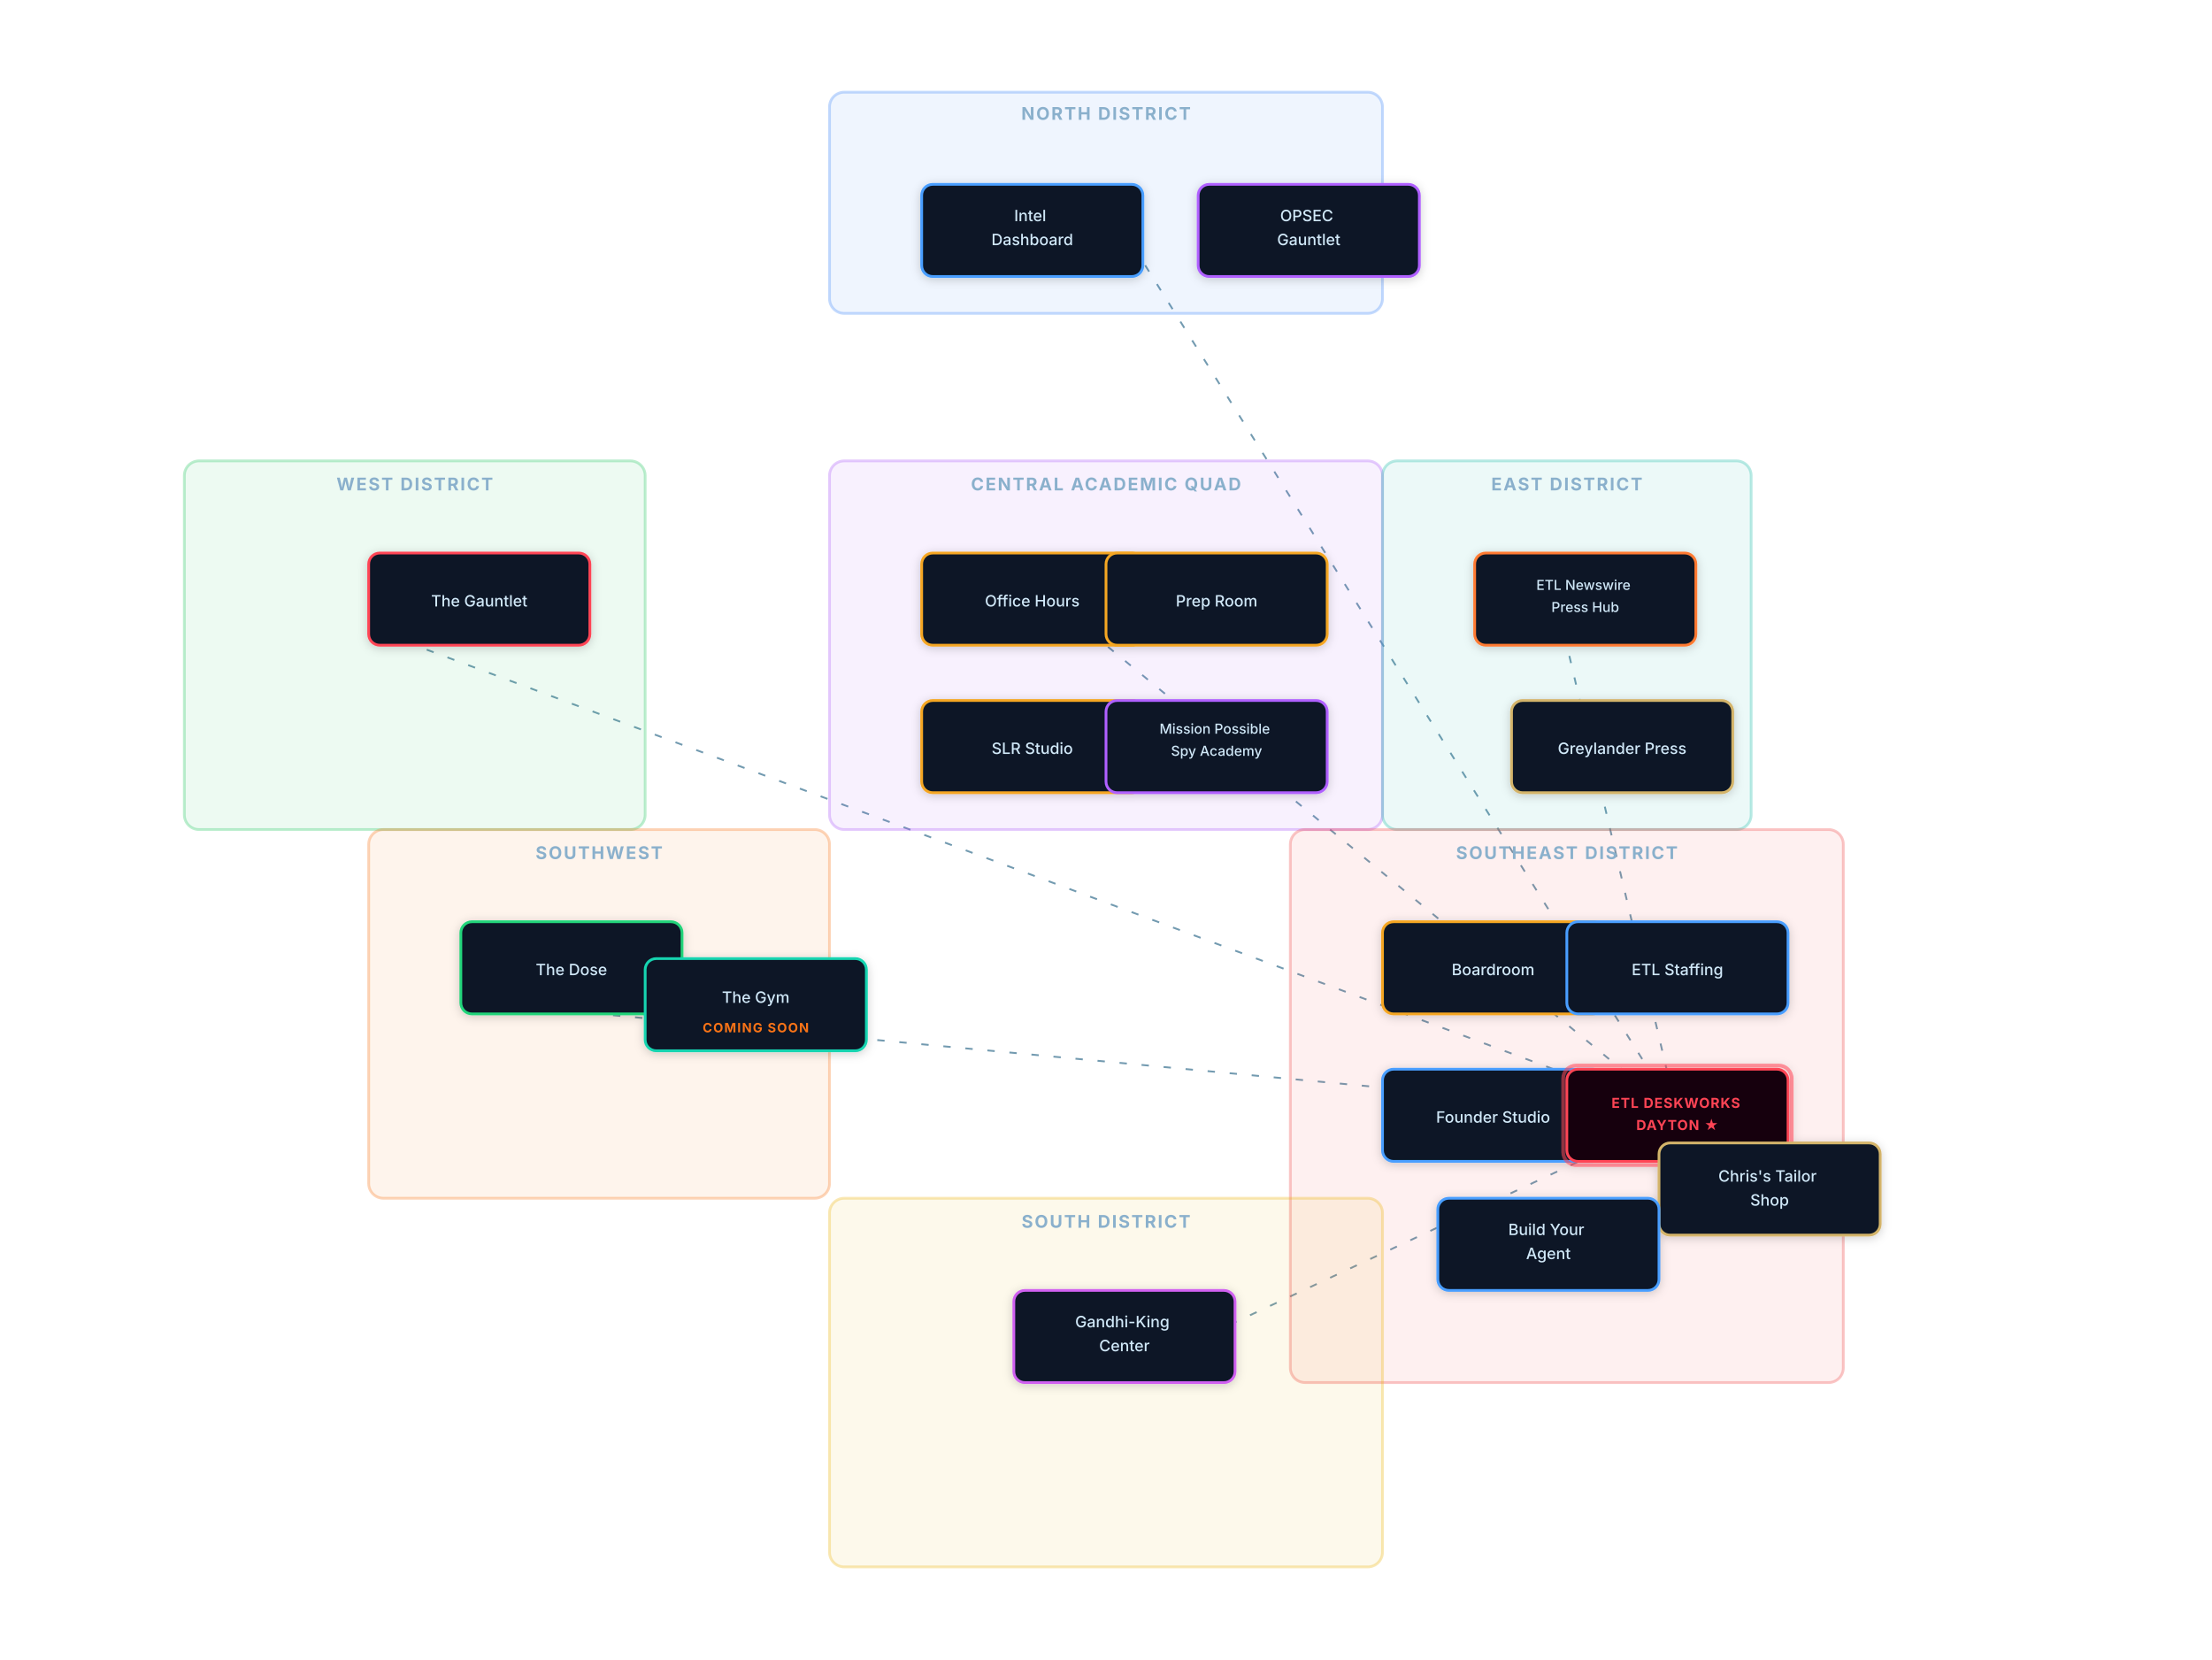
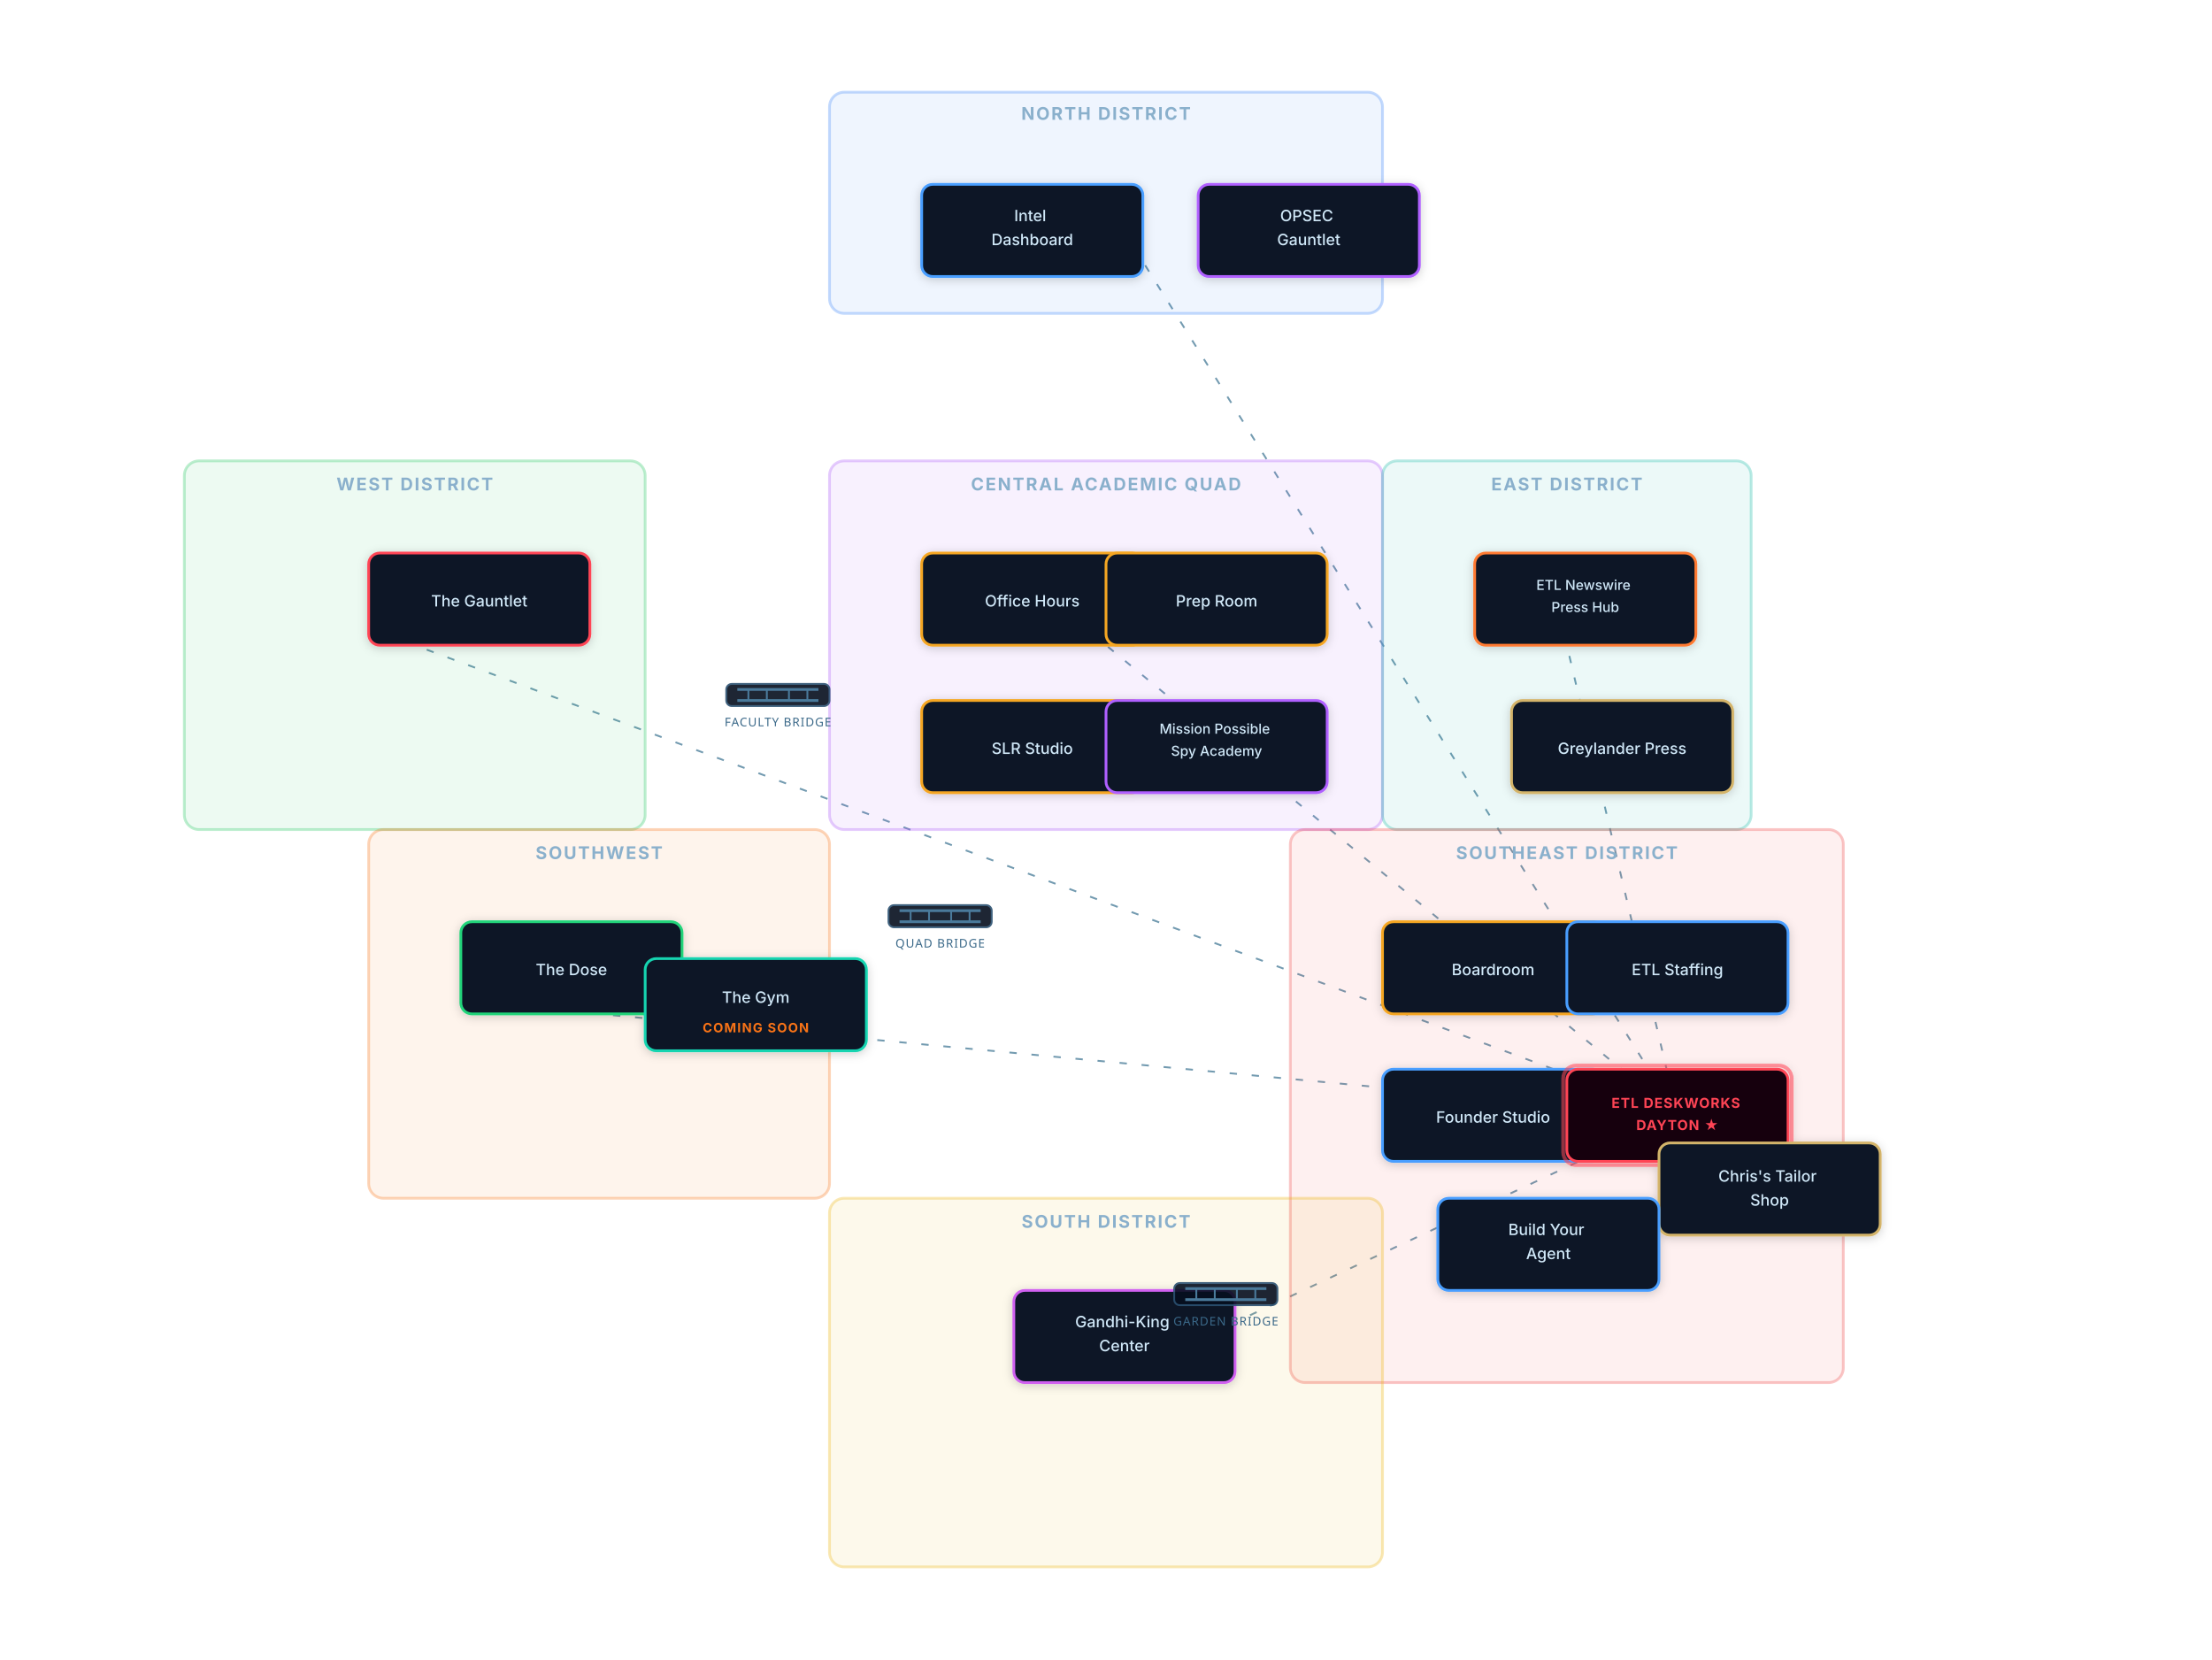
<svg xmlns="http://www.w3.org/2000/svg" width="1200" height="900" viewBox="0 0 1200 900" role="img">
  <defs>
    <filter id="bshadow" x="-20%" y="-20%" width="140%" height="140%">
      <feDropShadow dx="0" dy="1" stdDeviation="2.5" flood-color="#00000030" />
    </filter>
    <style>
      text { font-family: system-ui, -apple-system, sans-serif; }
      .dlabel { font-size: 9.5px; font-weight: 700; letter-spacing: 0.09em; fill: #8ab0cc; }
      .blabel { font-size: 8.5px; font-weight: 500; fill: #d0e8f8; }
      .blabel-sm { font-size: 7.5px; font-weight: 500; fill: #d0e8f8; }
    </style>
  </defs>
  <g stroke="#004870" stroke-width="1" stroke-dasharray="4,8" fill="none" opacity="0.55">
    <line x1="910" y1="605" x2="600" y2="110" />
    <line x1="910" y1="605" x2="225" y2="350" />
    <line x1="910" y1="605" x2="325" y2="550" />
    <line x1="910" y1="605" x2="600" y2="350" />
    <line x1="910" y1="605" x2="850" y2="350" />
    <line x1="910" y1="605" x2="600" y2="750" />
  </g>
  <rect x="450" y="50" width="300" height="120" rx="8" fill="#3b82f6" fill-opacity="0.08" stroke="#3b82f6" stroke-opacity="0.30" stroke-width="1.5" />
  <text x="600" y="65" class="dlabel" text-anchor="middle">NORTH DISTRICT</text>
  <rect x="100" y="250" width="250" height="200" rx="8" fill="#22c55e" fill-opacity="0.08" stroke="#22c55e" stroke-opacity="0.30" stroke-width="1.5" />
  <text x="225" y="266" class="dlabel" text-anchor="middle">WEST DISTRICT</text>
  <rect x="200" y="450" width="250" height="200" rx="8" fill="#f97316" fill-opacity="0.08" stroke="#f97316" stroke-opacity="0.30" stroke-width="1.5" />
  <text x="325" y="466" class="dlabel" text-anchor="middle">SOUTHWEST</text>
  <rect x="450" y="250" width="300" height="200" rx="8" fill="#a855f7" fill-opacity="0.08" stroke="#a855f7" stroke-opacity="0.30" stroke-width="1.5" />
  <text x="600" y="266" class="dlabel" text-anchor="middle">CENTRAL ACADEMIC QUAD</text>
  <rect x="750" y="250" width="200" height="200" rx="8" fill="#14b8a6" fill-opacity="0.08" stroke="#14b8a6" stroke-opacity="0.30" stroke-width="1.5" />
  <text x="850" y="266" class="dlabel" text-anchor="middle">EAST DISTRICT</text>
  <rect x="700" y="450" width="300" height="300" rx="8" fill="#ef4444" fill-opacity="0.08" stroke="#ef4444" stroke-opacity="0.30" stroke-width="1.5" />
  <text x="850" y="466" class="dlabel" text-anchor="middle">SOUTHEAST DISTRICT</text>
  <rect x="450" y="650" width="300" height="200" rx="8" fill="#eab308" fill-opacity="0.08" stroke="#eab308" stroke-opacity="0.30" stroke-width="1.5" />
  <text x="600" y="666" class="dlabel" text-anchor="middle">SOUTH DISTRICT</text>
  <g filter="url(#bshadow)">
    <rect x="500" y="100" width="120" height="50" rx="6" fill="#0a1828" stroke="#4a9eff" stroke-width="1.5" />
    <rect x="650" y="100" width="120" height="50" rx="6" fill="#0a1828" stroke="#b060ff" stroke-width="1.5" />
  </g>
  <text text-anchor="middle" class="blabel">
    <tspan x="560" y="120">Intel</tspan>
    <tspan x="560" dy="13">Dashboard</tspan>
  </text>
  <text text-anchor="middle" class="blabel">
    <tspan x="710" y="120">OPSEC</tspan>
    <tspan x="710" dy="13">Gauntlet</tspan>
  </text>
  <g filter="url(#bshadow)">
    <rect x="200" y="300" width="120" height="50" rx="6" fill="#0a1828" stroke="#ff4455" stroke-width="1.5" />
  </g>
  <text x="260" y="329" text-anchor="middle" class="blabel">The Gauntlet</text>
  <g filter="url(#bshadow)">
    <rect x="250" y="500" width="120" height="50" rx="6" fill="#0a1828" stroke="#22d47a" stroke-width="1.5" />
    <rect x="350" y="520" width="120" height="50" rx="6" fill="#0a1828" stroke="#14d4b0" stroke-width="1.5" />
  </g>
  <text x="310" y="529" text-anchor="middle" class="blabel">The Dose</text>
  <text x="410" y="544" text-anchor="middle" class="blabel">The Gym</text>
  <text x="410" y="560" text-anchor="middle" style="font-size:7px;font-weight:700;letter-spacing:0.08em;fill:#f97316;">COMING SOON</text>
  <g filter="url(#bshadow)">
    <rect x="500" y="300" width="120" height="50" rx="6" fill="#0a1828" stroke="#f5a623" stroke-width="1.5" />
    <rect x="600" y="300" width="120" height="50" rx="6" fill="#0a1828" stroke="#f5a623" stroke-width="1.5" />
    <rect x="500" y="380" width="120" height="50" rx="6" fill="#0a1828" stroke="#f5a623" stroke-width="1.5" />
    <rect x="600" y="380" width="120" height="50" rx="6" fill="#0a1828" stroke="#b060ff" stroke-width="1.5" />
  </g>
  <text x="560" y="329" text-anchor="middle" class="blabel">Office Hours</text>
  <text x="660" y="329" text-anchor="middle" class="blabel">Prep Room</text>
  <text x="560" y="409" text-anchor="middle" class="blabel">SLR Studio</text>
  <text text-anchor="middle" class="blabel-sm">
    <tspan x="660" y="398">Mission Possible</tspan>
    <tspan x="660" dy="12">Spy Academy</tspan>
  </text>
  <g filter="url(#bshadow)">
    <rect x="800" y="300" width="120" height="50" rx="6" fill="#0a1828" stroke="#ff7a30" stroke-width="1.5" />
    <rect x="820" y="380" width="120" height="50" rx="6" fill="#0a1828" stroke="#d4b46a" stroke-width="1.5" />
  </g>
  <text text-anchor="middle" class="blabel-sm">
    <tspan x="860" y="320">ETL Newswire</tspan>
    <tspan x="860" dy="12">Press Hub</tspan>
  </text>
  <text x="880" y="409" text-anchor="middle" class="blabel">Greylander Press</text>
  <g filter="url(#bshadow)">
    <rect x="750" y="500" width="120" height="50" rx="6" fill="#0a1828" stroke="#f5a623" stroke-width="1.5" />
    <rect x="850" y="500" width="120" height="50" rx="6" fill="#0a1828" stroke="#4a9eff" stroke-width="1.5" />
    <rect x="750" y="580" width="120" height="50" rx="6" fill="#0a1828" stroke="#4a9eff" stroke-width="1.5" />
    <rect x="848" y="578" width="124" height="54" rx="7" fill="none" stroke="#ff4455" stroke-opacity="0.55" stroke-width="2" />
    <rect x="850" y="580" width="120" height="50" rx="6" fill="#120008" stroke="#ff4455" stroke-width="1.5" />
    <rect x="900" y="620" width="120" height="50" rx="6" fill="#0a1828" stroke="#d4b46a" stroke-width="1.5" />
    <rect x="780" y="650" width="120" height="50" rx="6" fill="#0a1828" stroke="#4a9eff" stroke-width="1.5" />
  </g>
  <text x="810" y="529" text-anchor="middle" class="blabel">Boardroom</text>
  <text x="910" y="529" text-anchor="middle" class="blabel">ETL Staffing</text>
  <text x="810" y="609" text-anchor="middle" class="blabel">Founder Studio</text>
  <text text-anchor="middle" style="font-size:7.5px;font-weight:700;fill:#ff4455;letter-spacing:0.06em;">
    <tspan x="910" y="601">ETL DESKWORKS</tspan>
    <tspan x="910" dy="12">DAYTON ★</tspan>
  </text>
  <text text-anchor="middle" class="blabel">
    <tspan x="960" y="641">Chris's Tailor</tspan>
    <tspan x="960" dy="13">Shop</tspan>
  </text>
  <text text-anchor="middle" class="blabel">
    <tspan x="840" y="670">Build Your</tspan>
    <tspan x="840" dy="13">Agent</tspan>
  </text>
  <g filter="url(#bshadow)">
    <rect x="550" y="700" width="120" height="50" rx="6" fill="#0a1828" stroke="#d060f0" stroke-width="1.5" />
  </g>
  <text text-anchor="middle" class="blabel">
    <tspan x="610" y="720">Gandhi-King</tspan>
    <tspan x="610" dy="13">Center</tspan>
  </text>
+   <defs>
+     <marker id="bdot" markerWidth="3" markerHeight="3" refX="1.5" refY="1.5" orient="auto">
+       <circle cx="1.5" cy="1.5" r="1.2" fill="#4a7a9b" />
+     </marker>
+   </defs>
+   <g transform="translate(422,377)">
+     <rect x="-28" y="-6" width="56" height="12" rx="3" fill="#050e1e" stroke="#2a5070" stroke-width="1" opacity="0.9" />
+     <line x1="-22" y1="-3" x2="22" y2="-3" stroke="#4a7a9b" stroke-width="1.5" />
+     <line x1="-22" y1="3" x2="22" y2="3" stroke="#4a7a9b" stroke-width="1.5" />
+     <line x1="-16" y1="-3" x2="-16" y2="3" stroke="#4a7a9b" stroke-width="1" />
+     <line x1="-6" y1="-3" x2="-6" y2="3" stroke="#4a7a9b" stroke-width="1" />
+     <line x1="6" y1="-3" x2="6" y2="3" stroke="#4a7a9b" stroke-width="1" />
+     <line x1="16" y1="-3" x2="16" y2="3" stroke="#4a7a9b" stroke-width="1" />
+     <text x="0" y="17" text-anchor="middle" style="font-size:6.5px;fill:#3a6888;font-family:system-ui;letter-spacing:0.07em">FACULTY BRIDGE</text>
+   </g>
+   <g transform="translate(510,497)">
+     <rect x="-28" y="-6" width="56" height="12" rx="3" fill="#050e1e" stroke="#2a5070" stroke-width="1" opacity="0.9" />
+     <line x1="-22" y1="-3" x2="22" y2="-3" stroke="#4a7a9b" stroke-width="1.5" />
+     <line x1="-22" y1="3" x2="22" y2="3" stroke="#4a7a9b" stroke-width="1.5" />
+     <line x1="-16" y1="-3" x2="-16" y2="3" stroke="#4a7a9b" stroke-width="1" />
+     <line x1="-6" y1="-3" x2="-6" y2="3" stroke="#4a7a9b" stroke-width="1" />
+     <line x1="6" y1="-3" x2="6" y2="3" stroke="#4a7a9b" stroke-width="1" />
+     <line x1="16" y1="-3" x2="16" y2="3" stroke="#4a7a9b" stroke-width="1" />
+     <text x="0" y="17" text-anchor="middle" style="font-size:6.5px;fill:#3a6888;font-family:system-ui;letter-spacing:0.07em">QUAD BRIDGE</text>
+   </g>
+   <g transform="translate(665,702)">
+     <rect x="-28" y="-6" width="56" height="12" rx="3" fill="#050e1e" stroke="#2a5070" stroke-width="1" opacity="0.9" />
+     <line x1="-22" y1="-3" x2="22" y2="-3" stroke="#4a7a9b" stroke-width="1.5" />
+     <line x1="-22" y1="3" x2="22" y2="3" stroke="#4a7a9b" stroke-width="1.5" />
+     <line x1="-16" y1="-3" x2="-16" y2="3" stroke="#4a7a9b" stroke-width="1" />
+     <line x1="-6" y1="-3" x2="-6" y2="3" stroke="#4a7a9b" stroke-width="1" />
+     <line x1="6" y1="-3" x2="6" y2="3" stroke="#4a7a9b" stroke-width="1" />
+     <line x1="16" y1="-3" x2="16" y2="3" stroke="#4a7a9b" stroke-width="1" />
+     <text x="0" y="17" text-anchor="middle" style="font-size:6.5px;fill:#3a6888;font-family:system-ui;letter-spacing:0.07em">GARDEN BRIDGE</text>
+   </g>
</svg>
